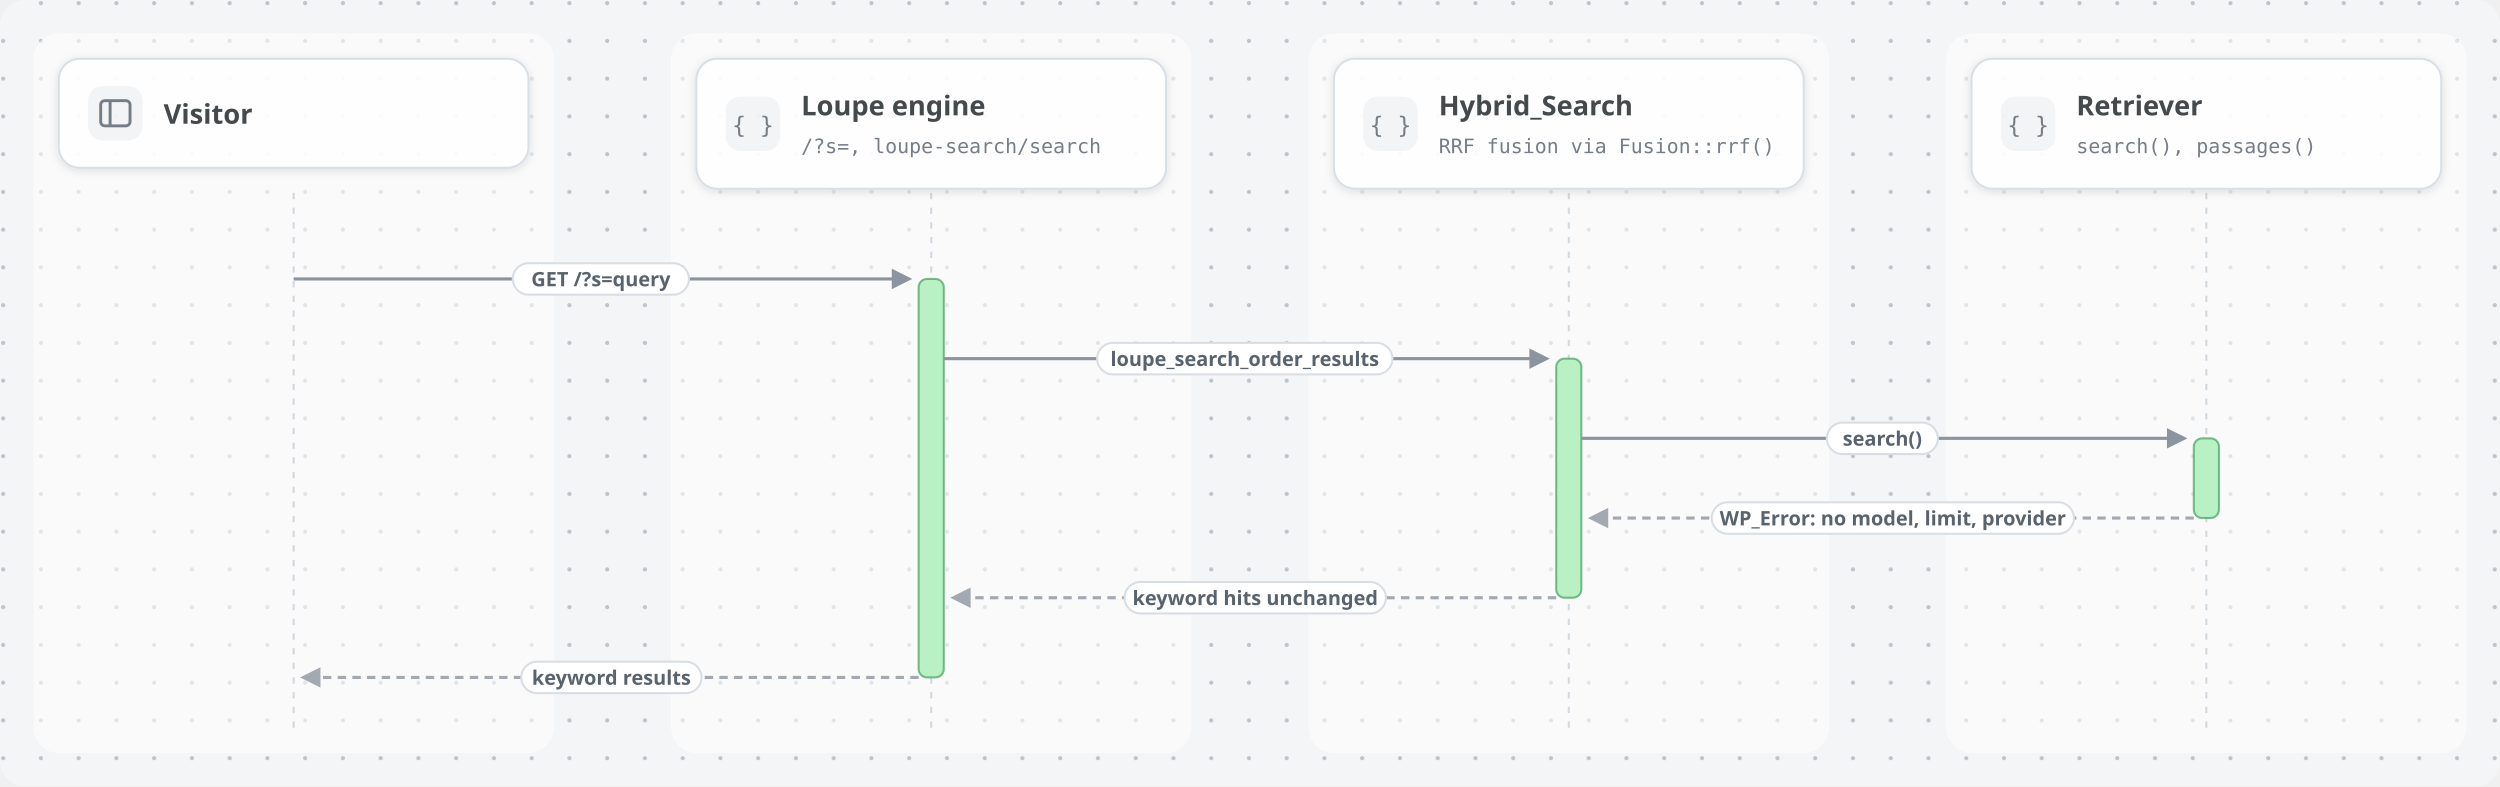
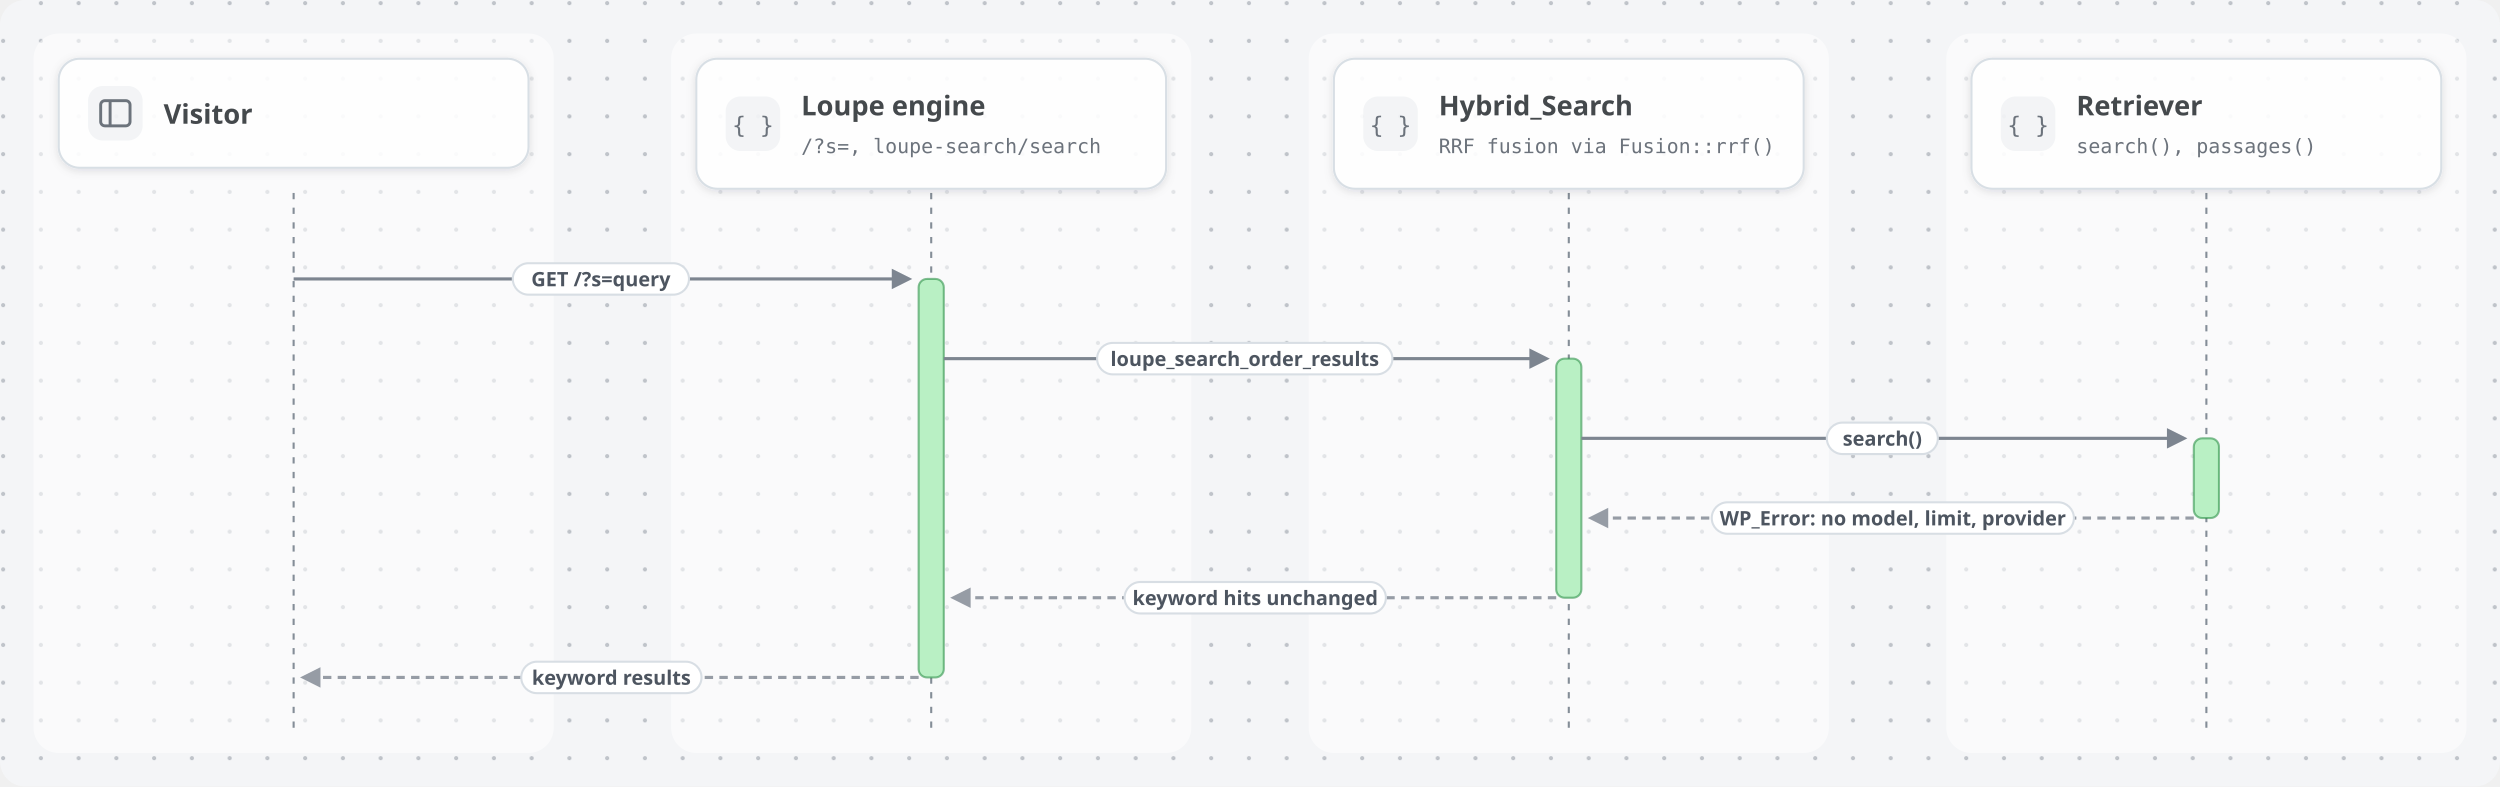
<svg xmlns="http://www.w3.org/2000/svg" viewBox="0 0 1192 375" width="1192" height="375" role="img" aria-label="Semantic side fails (current)" font-family="-apple-system, BlinkMacSystemFont, &quot;Segoe UI&quot;, &quot;Noto Sans&quot;, Helvetica, Arial, sans-serif">
  <defs>
    <pattern id="dots" width="18" height="18" patternUnits="userSpaceOnUse">
      <circle cx="1.5" cy="1.5" r="1" fill="rgba(140,149,159,.5)" />
    </pattern>
    <marker id="mk-added" viewBox="0 0 10 10" refX="8" refY="5" markerWidth="6.5" markerHeight="6.5" orient="auto-start-reverse">
      <path d="M0,0 L10,5 L0,10 z" fill="#1f883d" />
    </marker>
    <marker id="mko-added" viewBox="0 0 10 10" refX="10" refY="5" markerWidth="6.5" markerHeight="6.5" orient="auto-start-reverse">
      <path d="M2,1 L10,5 L2,9" fill="none" stroke="#1f883d" stroke-width="1.6" stroke-linecap="round" stroke-linejoin="round" />
    </marker>
    <marker id="mk-modified" viewBox="0 0 10 10" refX="8" refY="5" markerWidth="6.5" markerHeight="6.5" orient="auto-start-reverse">
      <path d="M0,0 L10,5 L0,10 z" fill="#bf8700" />
    </marker>
    <marker id="mko-modified" viewBox="0 0 10 10" refX="10" refY="5" markerWidth="6.5" markerHeight="6.5" orient="auto-start-reverse">
      <path d="M2,1 L10,5 L2,9" fill="none" stroke="#bf8700" stroke-width="1.6" stroke-linecap="round" stroke-linejoin="round" />
    </marker>
    <marker id="mk-removed" viewBox="0 0 10 10" refX="8" refY="5" markerWidth="6.5" markerHeight="6.5" orient="auto-start-reverse">
      <path d="M0,0 L10,5 L0,10 z" fill="#cf222e" />
    </marker>
    <marker id="mko-removed" viewBox="0 0 10 10" refX="10" refY="5" markerWidth="6.5" markerHeight="6.5" orient="auto-start-reverse">
      <path d="M2,1 L10,5 L2,9" fill="none" stroke="#cf222e" stroke-width="1.6" stroke-linecap="round" stroke-linejoin="round" />
    </marker>
    <marker id="mk-neutral" viewBox="0 0 10 10" refX="8" refY="5" markerWidth="6.5" markerHeight="6.5" orient="auto-start-reverse">
-       <path d="M0,0 L10,5 L0,10 z" fill="#8c959f" />
+       <path d="M0,0 L10,5 L0,10 z" fill="#7d8590" />
    </marker>
    <marker id="mko-neutral" viewBox="0 0 10 10" refX="10" refY="5" markerWidth="6.5" markerHeight="6.5" orient="auto-start-reverse">
-       <path d="M2,1 L10,5 L2,9" fill="none" stroke="#8c959f" stroke-width="1.6" stroke-linecap="round" stroke-linejoin="round" />
+       <path d="M2,1 L10,5 L2,9" fill="none" stroke="#7d8590" stroke-width="1.6" stroke-linecap="round" stroke-linejoin="round" />
    </marker>
  </defs>
  <rect x="0" y="0" width="1192" height="375" rx="12" fill="#f4f5f7" />
  <rect x="0" y="0" width="1192" height="375" rx="12" fill="url(#dots)" />
  <g transform="translate(12,10)">
    <g>
      <rect class="lanebox" x="4" y="6" width="248" height="343" rx="12" fill="rgba(255,255,255,.55)" />
      <rect class="lanebox" x="308" y="6" width="248" height="343" rx="12" fill="rgba(255,255,255,.55)" />
      <rect class="lanebox" x="612" y="6" width="248" height="343" rx="12" fill="rgba(255,255,255,.55)" />
      <rect class="lanebox" x="916" y="6" width="248" height="343" rx="12" fill="rgba(255,255,255,.55)" />
    </g>
    <g>
-       <line class="lifeline" x1="128" y1="82" x2="128" y2="337" stroke="#d1d9e0" stroke-width="1" stroke-dasharray="3 4" />
-       <line class="lifeline" x1="432" y1="82" x2="432" y2="337" stroke="#d1d9e0" stroke-width="1" stroke-dasharray="3 4" />
+       <line class="lifeline" x1="128" y1="82" x2="128" y2="337" stroke="#848d97" stroke-width="1" stroke-dasharray="3 4" />
+       <line class="lifeline" x1="432" y1="82" x2="432" y2="337" stroke="#848d97" stroke-width="1" stroke-dasharray="3 4" />
      <rect class="actbar" x="426" y="123" width="12" height="190" rx="4" fill="#b9f0c4" stroke="rgba(31,136,61,.55)" />
-       <line class="lifeline" x1="736" y1="82" x2="736" y2="337" stroke="#d1d9e0" stroke-width="1" stroke-dasharray="3 4" />
+       <line class="lifeline" x1="736" y1="82" x2="736" y2="337" stroke="#848d97" stroke-width="1" stroke-dasharray="3 4" />
      <rect class="actbar" x="730" y="161" width="12" height="114" rx="4" fill="#b9f0c4" stroke="rgba(31,136,61,.55)" />
-       <line class="lifeline" x1="1040" y1="82" x2="1040" y2="337" stroke="#d1d9e0" stroke-width="1" stroke-dasharray="3 4" />
+       <line class="lifeline" x1="1040" y1="82" x2="1040" y2="337" stroke="#848d97" stroke-width="1" stroke-dasharray="3 4" />
      <rect class="actbar" x="1034" y="199" width="12" height="38" rx="4" fill="#b9f0c4" stroke="rgba(31,136,61,.55)" />
    </g>
    <g>
      <g class="cardsh context" filter="drop-shadow(0 1px 2px rgba(31,35,40,.14))" opacity="0.82">
        <rect class="card" x="16" y="18" width="224" height="52" rx="10" fill="#ffffff" stroke-width="1" stroke="#d1d9e0" />
        <rect class="chip" x="30" y="31" width="26" height="26" rx="7" fill="#f1f3f5" />
        <g>
-           <rect class="glyph-stroke" x="36" y="38" width="14" height="12" rx="2" stroke="#59636e" stroke-width="1.4" fill="none" />
-           <path class="glyph-stroke" d="M40.5,38 v12" stroke="#59636e" stroke-width="1.4" fill="none" />
+           <rect class="glyph-stroke" x="36" y="38" width="14" height="12" rx="2" stroke="#4d5560" stroke-width="1.4" fill="none" />
+           <path class="glyph-stroke" d="M40.5,38 v12" stroke="#4d5560" stroke-width="1.4" fill="none" />
        </g>
        <text class="ntitle" x="66" y="49" font-size="13" font-weight="600" fill="#1f2328">Visitor</text>
      </g>
      <g class="cardsh context" filter="drop-shadow(0 1px 2px rgba(31,35,40,.14))" opacity="0.82">
        <rect class="card" x="320" y="18" width="224" height="62" rx="10" fill="#ffffff" stroke-width="1" stroke="#d1d9e0" />
        <rect class="chip" x="334" y="36" width="26" height="26" rx="7" fill="#f1f3f5" />
        <g>
-           <text class="glyph" x="347" y="53.5" text-anchor="middle" fill="#59636e" font-size="11" font-family="ui-monospace, SFMono-Regular, &quot;SF Mono&quot;, Menlo, Consolas, monospace">{ }</text>
+           <text class="glyph" x="347" y="53.5" text-anchor="middle" fill="#4d5560" font-size="11" font-family="ui-monospace, SFMono-Regular, &quot;SF Mono&quot;, Menlo, Consolas, monospace">{ }</text>
        </g>
        <text class="ntitle" x="370" y="45" font-size="13" font-weight="600" fill="#1f2328">Loupe engine</text>
-         <text class="nsub" x="370" y="63" font-size="9.5" fill="#59636e" font-family="ui-monospace, SFMono-Regular, &quot;SF Mono&quot;, Menlo, Consolas, monospace">/?s=, loupe-search/search</text>
+         <text class="nsub" x="370" y="63" font-size="9.5" fill="#4d5560" font-family="ui-monospace, SFMono-Regular, &quot;SF Mono&quot;, Menlo, Consolas, monospace">/?s=, loupe-search/search</text>
      </g>
      <g class="cardsh context" filter="drop-shadow(0 1px 2px rgba(31,35,40,.14))" opacity="0.82">
        <rect class="card" x="624" y="18" width="224" height="62" rx="10" fill="#ffffff" stroke-width="1" stroke="#d1d9e0" />
        <rect class="chip" x="638" y="36" width="26" height="26" rx="7" fill="#f1f3f5" />
        <g>
-           <text class="glyph" x="651" y="53.5" text-anchor="middle" fill="#59636e" font-size="11" font-family="ui-monospace, SFMono-Regular, &quot;SF Mono&quot;, Menlo, Consolas, monospace">{ }</text>
+           <text class="glyph" x="651" y="53.5" text-anchor="middle" fill="#4d5560" font-size="11" font-family="ui-monospace, SFMono-Regular, &quot;SF Mono&quot;, Menlo, Consolas, monospace">{ }</text>
        </g>
        <text class="ntitle" x="674" y="45" font-size="13" font-weight="600" fill="#1f2328">Hybrid_Search</text>
-         <text class="nsub" x="674" y="63" font-size="9.5" fill="#59636e" font-family="ui-monospace, SFMono-Regular, &quot;SF Mono&quot;, Menlo, Consolas, monospace">RRF fusion via Fusion::rrf()</text>
+         <text class="nsub" x="674" y="63" font-size="9.5" fill="#4d5560" font-family="ui-monospace, SFMono-Regular, &quot;SF Mono&quot;, Menlo, Consolas, monospace">RRF fusion via Fusion::rrf()</text>
      </g>
      <g class="cardsh context" filter="drop-shadow(0 1px 2px rgba(31,35,40,.14))" opacity="0.82">
        <rect class="card" x="928" y="18" width="224" height="62" rx="10" fill="#ffffff" stroke-width="1" stroke="#d1d9e0" />
        <rect class="chip" x="942" y="36" width="26" height="26" rx="7" fill="#f1f3f5" />
        <g>
-           <text class="glyph" x="955" y="53.5" text-anchor="middle" fill="#59636e" font-size="11" font-family="ui-monospace, SFMono-Regular, &quot;SF Mono&quot;, Menlo, Consolas, monospace">{ }</text>
+           <text class="glyph" x="955" y="53.5" text-anchor="middle" fill="#4d5560" font-size="11" font-family="ui-monospace, SFMono-Regular, &quot;SF Mono&quot;, Menlo, Consolas, monospace">{ }</text>
        </g>
        <text class="ntitle" x="978" y="45" font-size="13" font-weight="600" fill="#1f2328">Retriever</text>
-         <text class="nsub" x="978" y="63" font-size="9.5" fill="#59636e" font-family="ui-monospace, SFMono-Regular, &quot;SF Mono&quot;, Menlo, Consolas, monospace">search(), passages()</text>
+         <text class="nsub" x="978" y="63" font-size="9.5" fill="#4d5560" font-family="ui-monospace, SFMono-Regular, &quot;SF Mono&quot;, Menlo, Consolas, monospace">search(), passages()</text>
      </g>
    </g>
    <g>
-       <path class="msg edge-neutral" d="M128,123 L421,123" marker-end="url(#mk-neutral)" fill="none" stroke="#8c959f" stroke-width="1.5" />
-       <circle r="2.6" fill="#8c959f" opacity="0">
+       <path class="msg edge-neutral" d="M128,123 L421,123" marker-end="url(#mk-neutral)" fill="none" stroke="#7d8590" stroke-width="1.5" />
+       <circle r="2.6" fill="#7d8590" opacity="0">
        <animateMotion dur="8.4s" repeatCount="indefinite" keyPoints="0;0;1;1" keyTimes="0;0;0.167;1" calcMode="linear" path="M128,123 L421,123" />
        <animate attributeName="opacity" dur="8.4s" repeatCount="indefinite" values="0;0;1;1;0;0" keyTimes="0;0;0.013;0.153;0.167;1" />
      </circle>
-       <path class="msg edge-neutral" d="M438,161 L725,161" marker-end="url(#mk-neutral)" fill="none" stroke="#8c959f" stroke-width="1.5" />
-       <circle r="2.6" fill="#8c959f" opacity="0">
+       <path class="msg edge-neutral" d="M438,161 L725,161" marker-end="url(#mk-neutral)" fill="none" stroke="#7d8590" stroke-width="1.5" />
+       <circle r="2.6" fill="#7d8590" opacity="0">
        <animateMotion dur="8.4s" repeatCount="indefinite" keyPoints="0;0;1;1" keyTimes="0;0.167;0.333;1" calcMode="linear" path="M438,161 L725,161" />
        <animate attributeName="opacity" dur="8.4s" repeatCount="indefinite" values="0;0;1;1;0;0" keyTimes="0;0.167;0.18;0.32;0.333;1" />
      </circle>
-       <path class="msg edge-neutral" d="M742,199 L1029,199" marker-end="url(#mk-neutral)" fill="none" stroke="#8c959f" stroke-width="1.5" />
-       <circle r="2.6" fill="#8c959f" opacity="0">
+       <path class="msg edge-neutral" d="M742,199 L1029,199" marker-end="url(#mk-neutral)" fill="none" stroke="#7d8590" stroke-width="1.5" />
+       <circle r="2.6" fill="#7d8590" opacity="0">
        <animateMotion dur="8.4s" repeatCount="indefinite" keyPoints="0;0;1;1" keyTimes="0;0.333;0.5;1" calcMode="linear" path="M742,199 L1029,199" />
        <animate attributeName="opacity" dur="8.4s" repeatCount="indefinite" values="0;0;1;1;0;0" keyTimes="0;0.333;0.347;0.487;0.5;1" />
      </circle>
-       <path class="msg edge-neutral msg-return" d="M1034,237 L747,237" marker-end="url(#mk-neutral)" fill="none" stroke="#8c959f" stroke-width="1.5" stroke-dasharray="4 3" opacity="0.8" />
-       <circle r="2.6" fill="#8c959f" opacity="0">
+       <path class="msg edge-neutral msg-return" d="M1034,237 L747,237" marker-end="url(#mk-neutral)" fill="none" stroke="#7d8590" stroke-width="1.5" stroke-dasharray="4 3" opacity="0.8" />
+       <circle r="2.6" fill="#7d8590" opacity="0">
        <animateMotion dur="8.4s" repeatCount="indefinite" keyPoints="0;0;1;1" keyTimes="0;0.5;0.667;1" calcMode="linear" path="M1034,237 L747,237" />
        <animate attributeName="opacity" dur="8.4s" repeatCount="indefinite" values="0;0;1;1;0;0" keyTimes="0;0.5;0.513;0.653;0.667;1" />
      </circle>
-       <path class="msg edge-neutral msg-return" d="M730,275 L443,275" marker-end="url(#mk-neutral)" fill="none" stroke="#8c959f" stroke-width="1.5" stroke-dasharray="4 3" opacity="0.8" />
-       <circle r="2.6" fill="#8c959f" opacity="0">
+       <path class="msg edge-neutral msg-return" d="M730,275 L443,275" marker-end="url(#mk-neutral)" fill="none" stroke="#7d8590" stroke-width="1.5" stroke-dasharray="4 3" opacity="0.8" />
+       <circle r="2.6" fill="#7d8590" opacity="0">
        <animateMotion dur="8.4s" repeatCount="indefinite" keyPoints="0;0;1;1" keyTimes="0;0.667;0.833;1" calcMode="linear" path="M730,275 L443,275" />
        <animate attributeName="opacity" dur="8.4s" repeatCount="indefinite" values="0;0;1;1;0;0" keyTimes="0;0.667;0.68;0.82;0.833;1" />
      </circle>
-       <path class="msg edge-neutral msg-return" d="M426,313 L133,313" marker-end="url(#mk-neutral)" fill="none" stroke="#8c959f" stroke-width="1.5" stroke-dasharray="4 3" opacity="0.8" />
-       <circle r="2.6" fill="#8c959f" opacity="0">
+       <path class="msg edge-neutral msg-return" d="M426,313 L133,313" marker-end="url(#mk-neutral)" fill="none" stroke="#7d8590" stroke-width="1.5" stroke-dasharray="4 3" opacity="0.8" />
+       <circle r="2.6" fill="#7d8590" opacity="0">
        <animateMotion dur="8.4s" repeatCount="indefinite" keyPoints="0;0;1;1" keyTimes="0;0.833;1;1" calcMode="linear" path="M426,313 L133,313" />
        <animate attributeName="opacity" dur="8.4s" repeatCount="indefinite" values="0;0;1;1;0;0" keyTimes="0;0.833;0.847;0.987;1;1" />
      </circle>
    </g>
    <g>
      <g>
        <rect class="lpill" x="232.5" y="115.5" width="84" height="15" rx="7.5" fill="#ffffff" stroke="#d8dee4" stroke-width="1" />
-         <text class="ltext" x="274.5" y="126.5" text-anchor="middle" font-size="9.5" font-weight="600" fill="#59636e">GET /?s=query</text>
+         <text class="ltext" x="274.5" y="126.5" text-anchor="middle" font-size="9.5" font-weight="600" fill="#4d5560">GET /?s=query</text>
      </g>
      <g>
        <rect class="lpill" x="511.1" y="153.5" width="140.81" height="15" rx="7.5" fill="#ffffff" stroke="#d8dee4" stroke-width="1" />
-         <text class="ltext" x="581.5" y="164.5" text-anchor="middle" font-size="9.5" font-weight="600" fill="#59636e">loupe_search_order_results</text>
+         <text class="ltext" x="581.5" y="164.5" text-anchor="middle" font-size="9.5" font-weight="600" fill="#4d5560">loupe_search_order_results</text>
      </g>
      <g>
        <rect class="lpill" x="859.04" y="191.5" width="52.93" height="15" rx="7.5" fill="#ffffff" stroke="#d8dee4" stroke-width="1" />
-         <text class="ltext" x="885.5" y="202.5" text-anchor="middle" font-size="9.5" font-weight="600" fill="#59636e">search()</text>
+         <text class="ltext" x="885.5" y="202.5" text-anchor="middle" font-size="9.5" font-weight="600" fill="#4d5560">search()</text>
      </g>
      <g>
        <rect class="lpill" x="804.16" y="229.5" width="172.68" height="15" rx="7.5" fill="#ffffff" stroke="#d8dee4" stroke-width="1" />
-         <text class="ltext" x="890.5" y="240.5" text-anchor="middle" font-size="9.5" font-weight="600" fill="#59636e">WP_Error: no model, limit, provider</text>
+         <text class="ltext" x="890.5" y="240.5" text-anchor="middle" font-size="9.5" font-weight="600" fill="#4d5560">WP_Error: no model, limit, provider</text>
      </g>
      <g>
        <rect class="lpill" x="524.21" y="267.5" width="124.58" height="15" rx="7.5" fill="#ffffff" stroke="#d8dee4" stroke-width="1" />
-         <text class="ltext" x="586.5" y="278.5" text-anchor="middle" font-size="9.5" font-weight="600" fill="#59636e">keyword hits unchanged</text>
+         <text class="ltext" x="586.5" y="278.5" text-anchor="middle" font-size="9.5" font-weight="600" fill="#4d5560">keyword hits unchanged</text>
      </g>
      <g>
        <rect class="lpill" x="236.53" y="305.5" width="85.95" height="15" rx="7.5" fill="#ffffff" stroke="#d8dee4" stroke-width="1" />
-         <text class="ltext" x="279.5" y="316.5" text-anchor="middle" font-size="9.5" font-weight="600" fill="#59636e">keyword results</text>
+         <text class="ltext" x="279.5" y="316.5" text-anchor="middle" font-size="9.5" font-weight="600" fill="#4d5560">keyword results</text>
      </g>
    </g>
  </g>
</svg>
